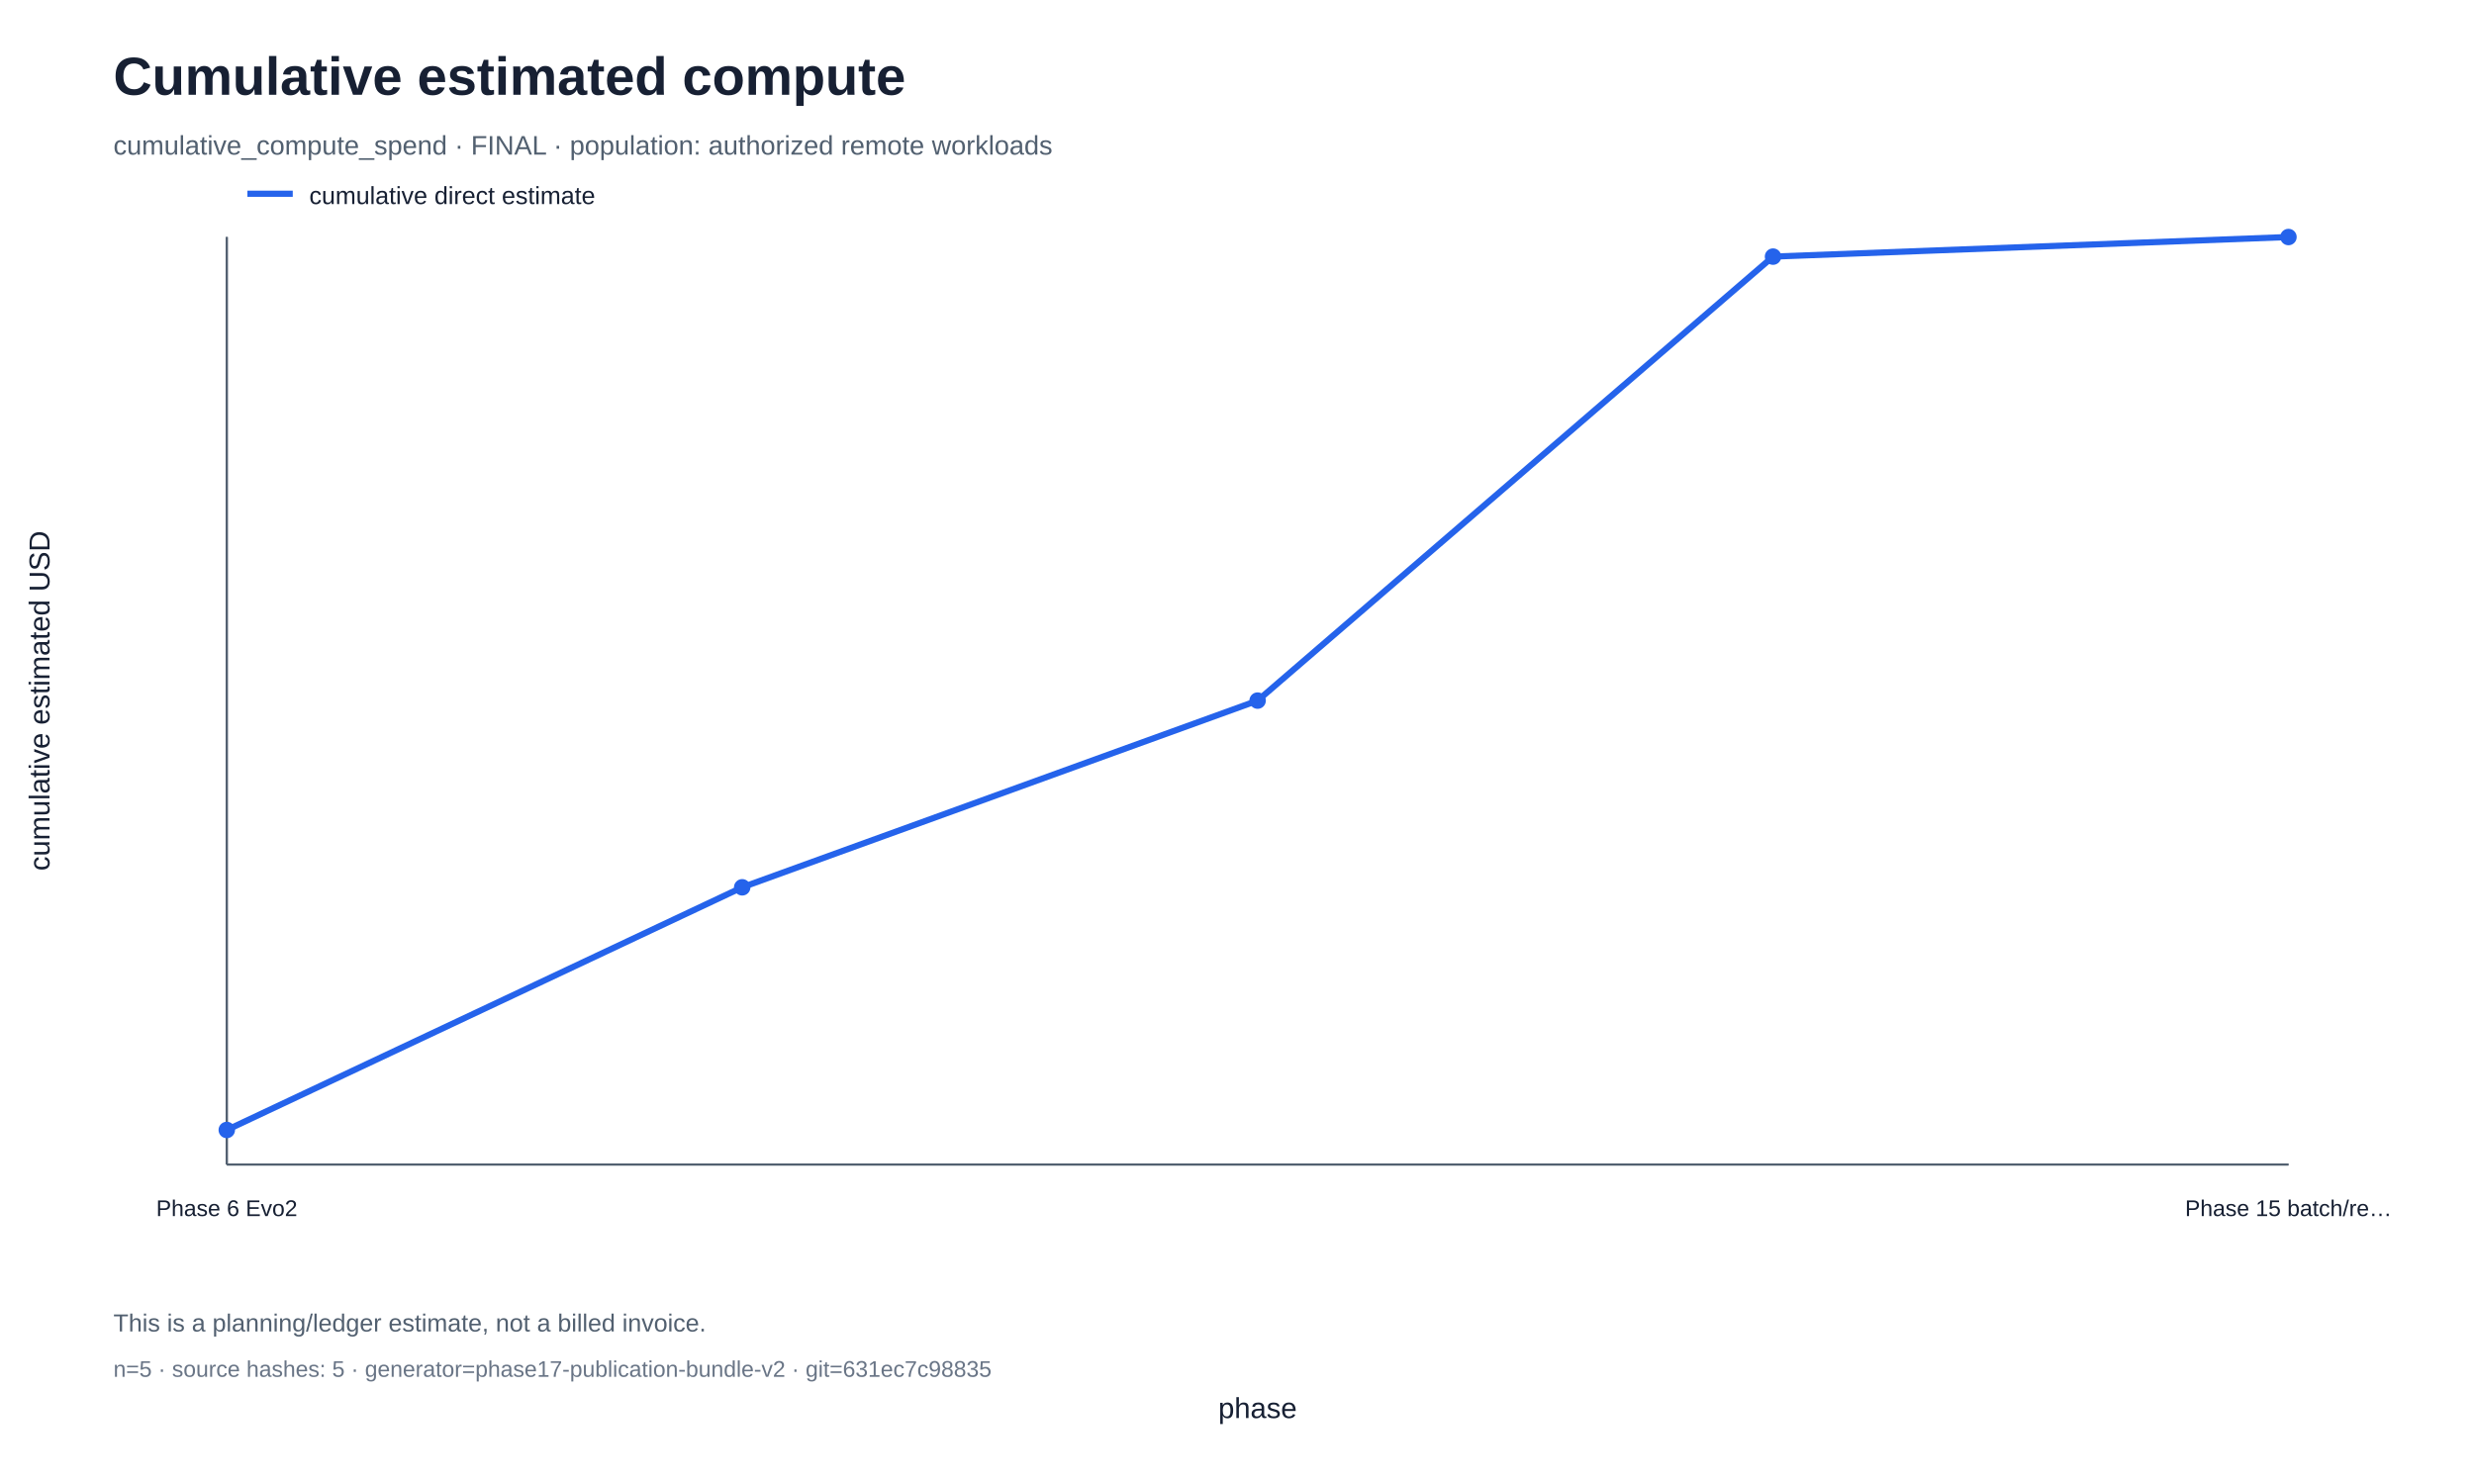
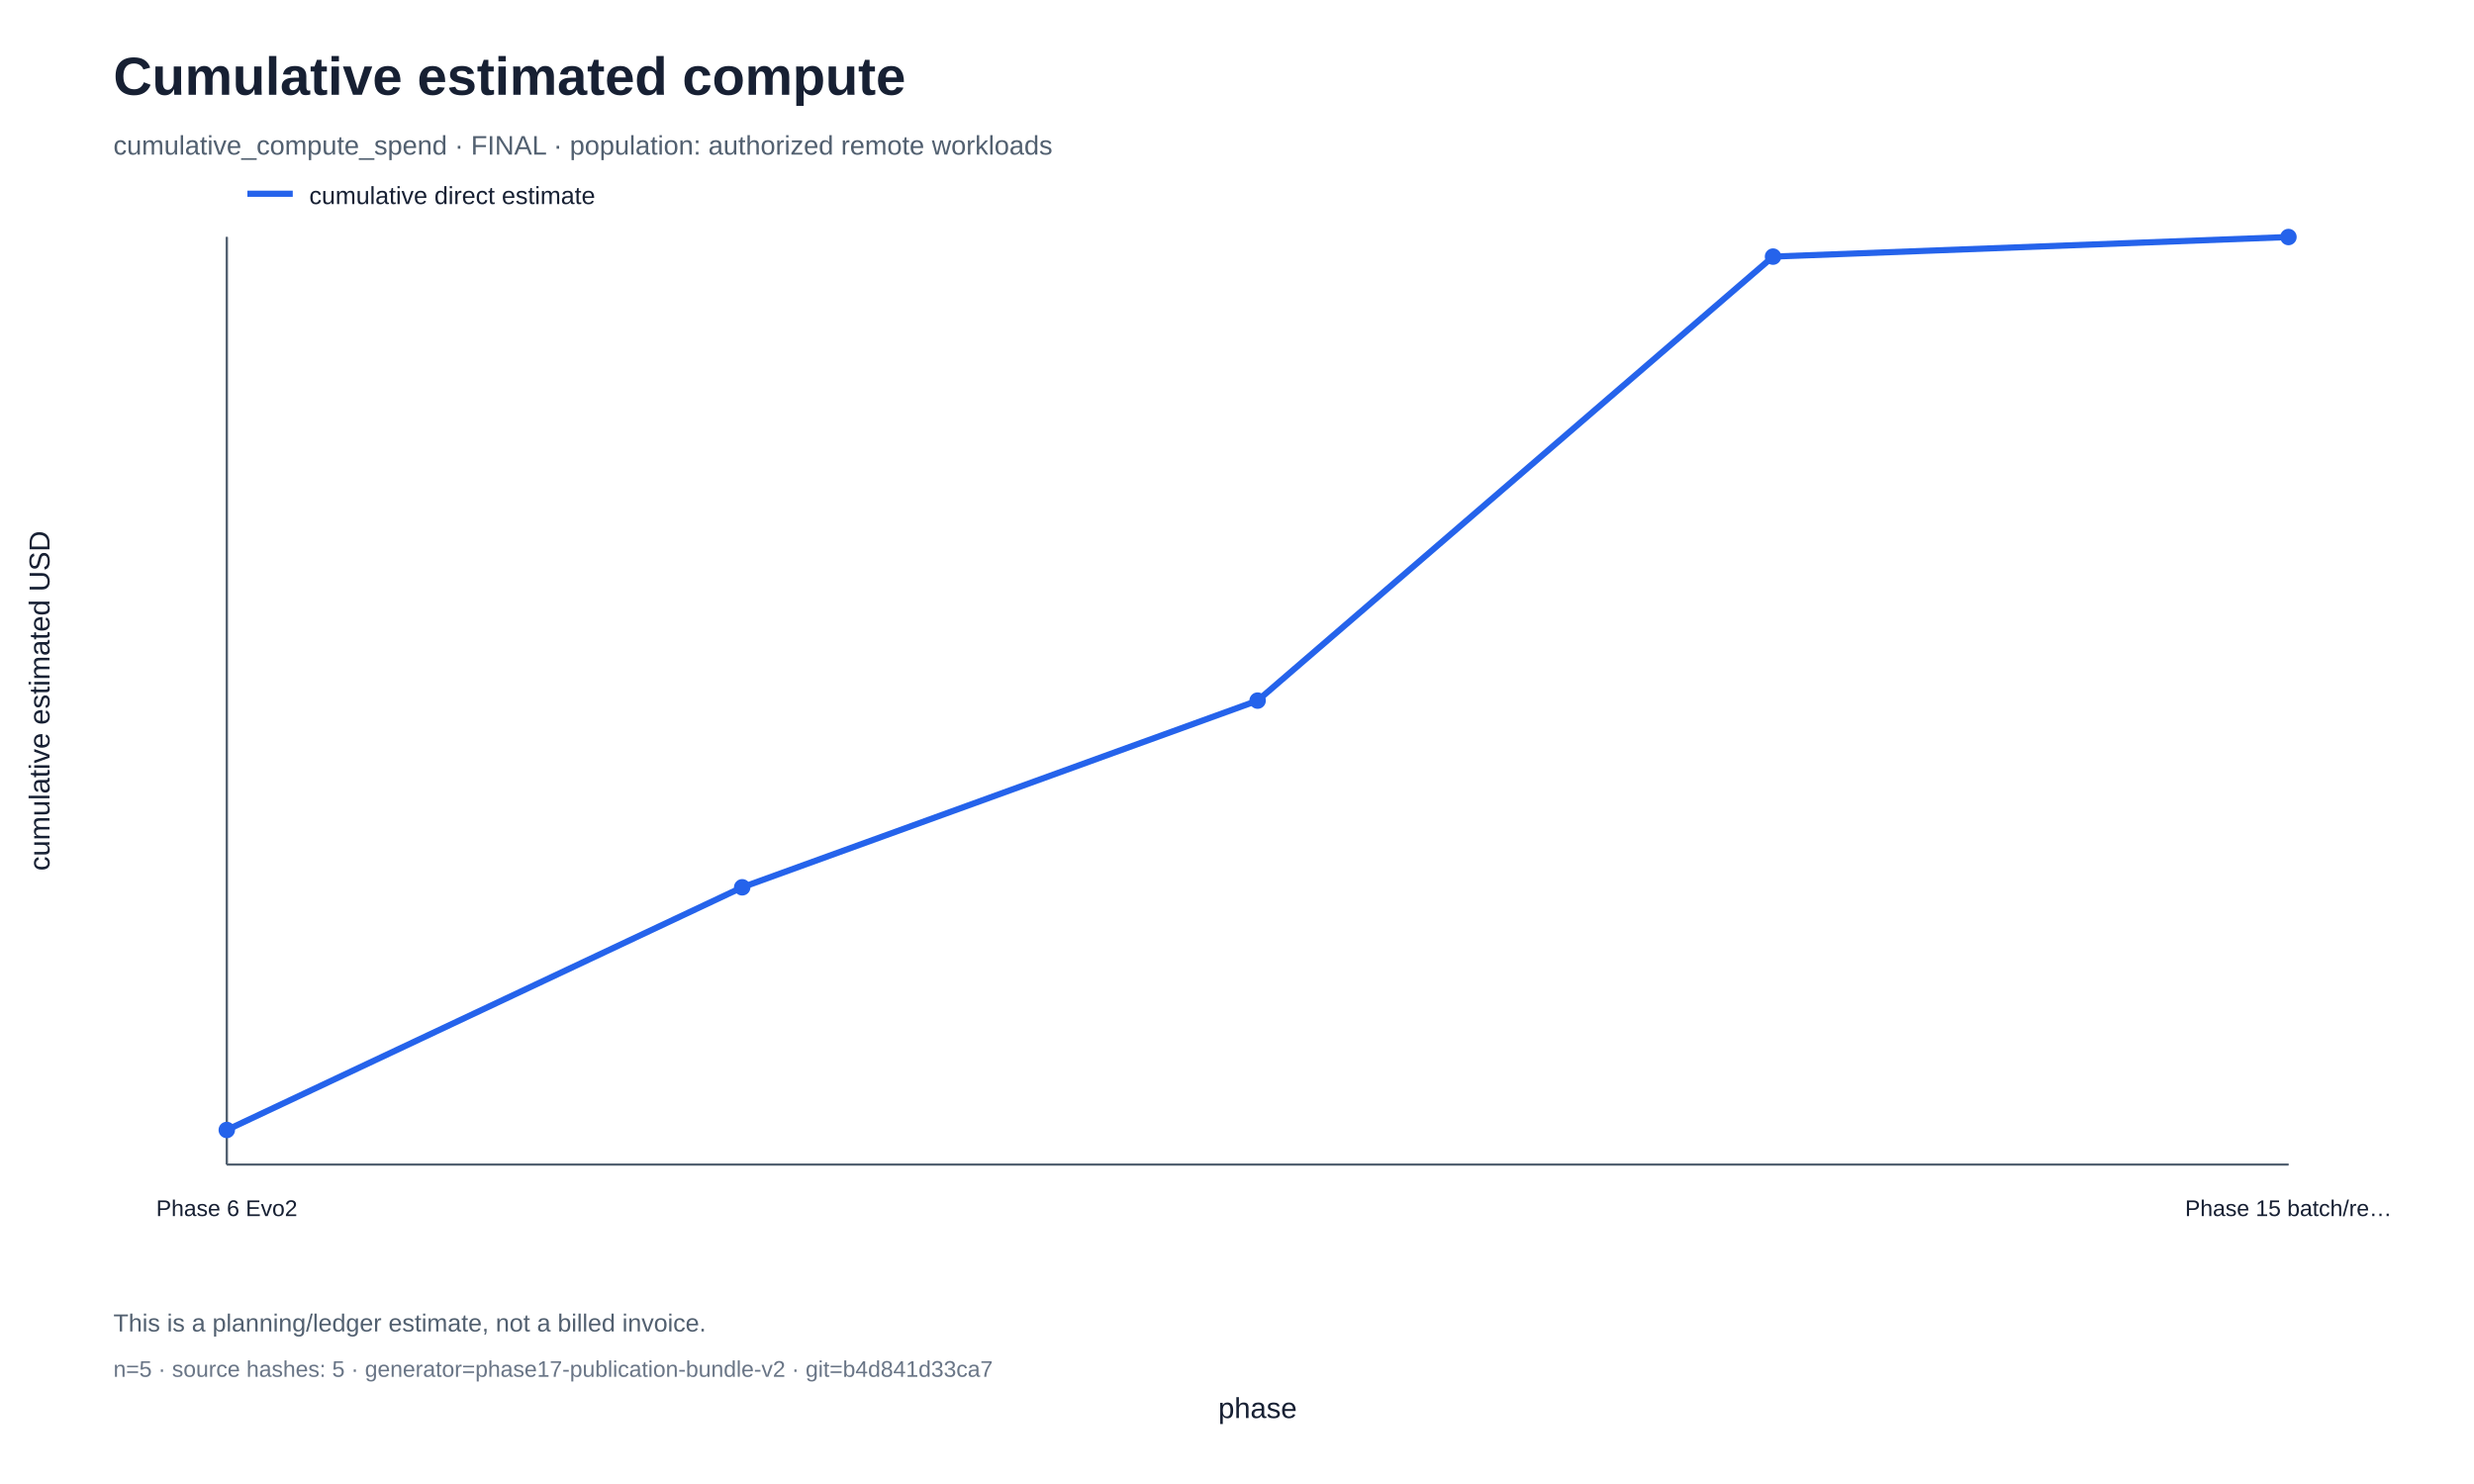
<svg xmlns="http://www.w3.org/2000/svg" width="1200" height="720" viewBox="0 0 1200 720">
  <rect x="0" y="0" width="1200" height="720" fill="#ffffff" stroke="none" opacity="1" />
  <text x="55" y="46" text-anchor="start" font-family="Arial, sans-serif" font-size="26px" font-weight="700" fill="#172033">Cumulative estimated compute</text>
  <text x="55" y="75" text-anchor="start" font-family="Arial, sans-serif" font-size="13px" font-weight="400" fill="#526070">cumulative_compute_spend · FINAL · population: authorized remote workloads</text>
  <line x1="110" y1="565" x2="1110" y2="565" stroke="#526070" stroke-width="1" />
  <line x1="110" y1="115" x2="110" y2="565" stroke="#526070" stroke-width="1" />
  <line x1="110" y1="565" x2="1110" y2="565" stroke="#526070" stroke-width="1" />
  <line x1="110" y1="115" x2="110" y2="565" stroke="#526070" stroke-width="1" />
  <circle cx="110" cy="548.242" r="4" fill="#2563eb" />
  <circle cx="360" cy="430.503" r="4" fill="#2563eb" />
  <circle cx="610" cy="339.917" r="4" fill="#2563eb" />
  <circle cx="860" cy="124.501" r="4" fill="#2563eb" />
  <circle cx="1110" cy="115" r="4" fill="#2563eb" />
  <polyline points="110,548.242 360,430.503 610,339.917 860,124.501 1110,115" fill="none" stroke="#2563eb" stroke-width="3" />
  <line x1="120" y1="94" x2="142" y2="94" stroke="#2563eb" stroke-width="3" />
  <text x="150" y="99" text-anchor="start" font-family="Arial, sans-serif" font-size="12px" font-weight="400" fill="#172033">cumulative direct estimate</text>
  <text x="110" y="590" text-anchor="middle" font-family="Arial, sans-serif" font-size="11px" font-weight="400" fill="#172033">Phase 6 Evo2</text>
  <text x="1110" y="590" text-anchor="middle" font-family="Arial, sans-serif" font-size="11px" font-weight="400" fill="#172033">Phase 15 batch/re…</text>
  <text x="610" y="688" text-anchor="middle" font-family="Arial, sans-serif" font-size="14px" font-weight="400" fill="#172033">phase</text>
  <text x="24" y="340" text-anchor="middle" font-family="Arial, sans-serif" font-size="14px" font-weight="400" fill="#172033" transform="rotate(-90 24 340)">cumulative estimated USD</text>
  <text x="55" y="646" text-anchor="start" font-family="Arial, sans-serif" font-size="12px" font-weight="400" fill="#526070">This is a planning/ledger estimate, not a billed invoice.</text>
-   <text x="55" y="668" text-anchor="start" font-family="Arial, sans-serif" font-size="11px" font-weight="400" fill="#697586">n=5 · source hashes: 5 · generator=phase17-publication-bundle-v2 · git=631ec7c98835</text>
+   <text x="55" y="668" text-anchor="start" font-family="Arial, sans-serif" font-size="11px" font-weight="400" fill="#697586">n=5 · source hashes: 5 · generator=phase17-publication-bundle-v2 · git=b4d841d33ca7</text>
</svg>
